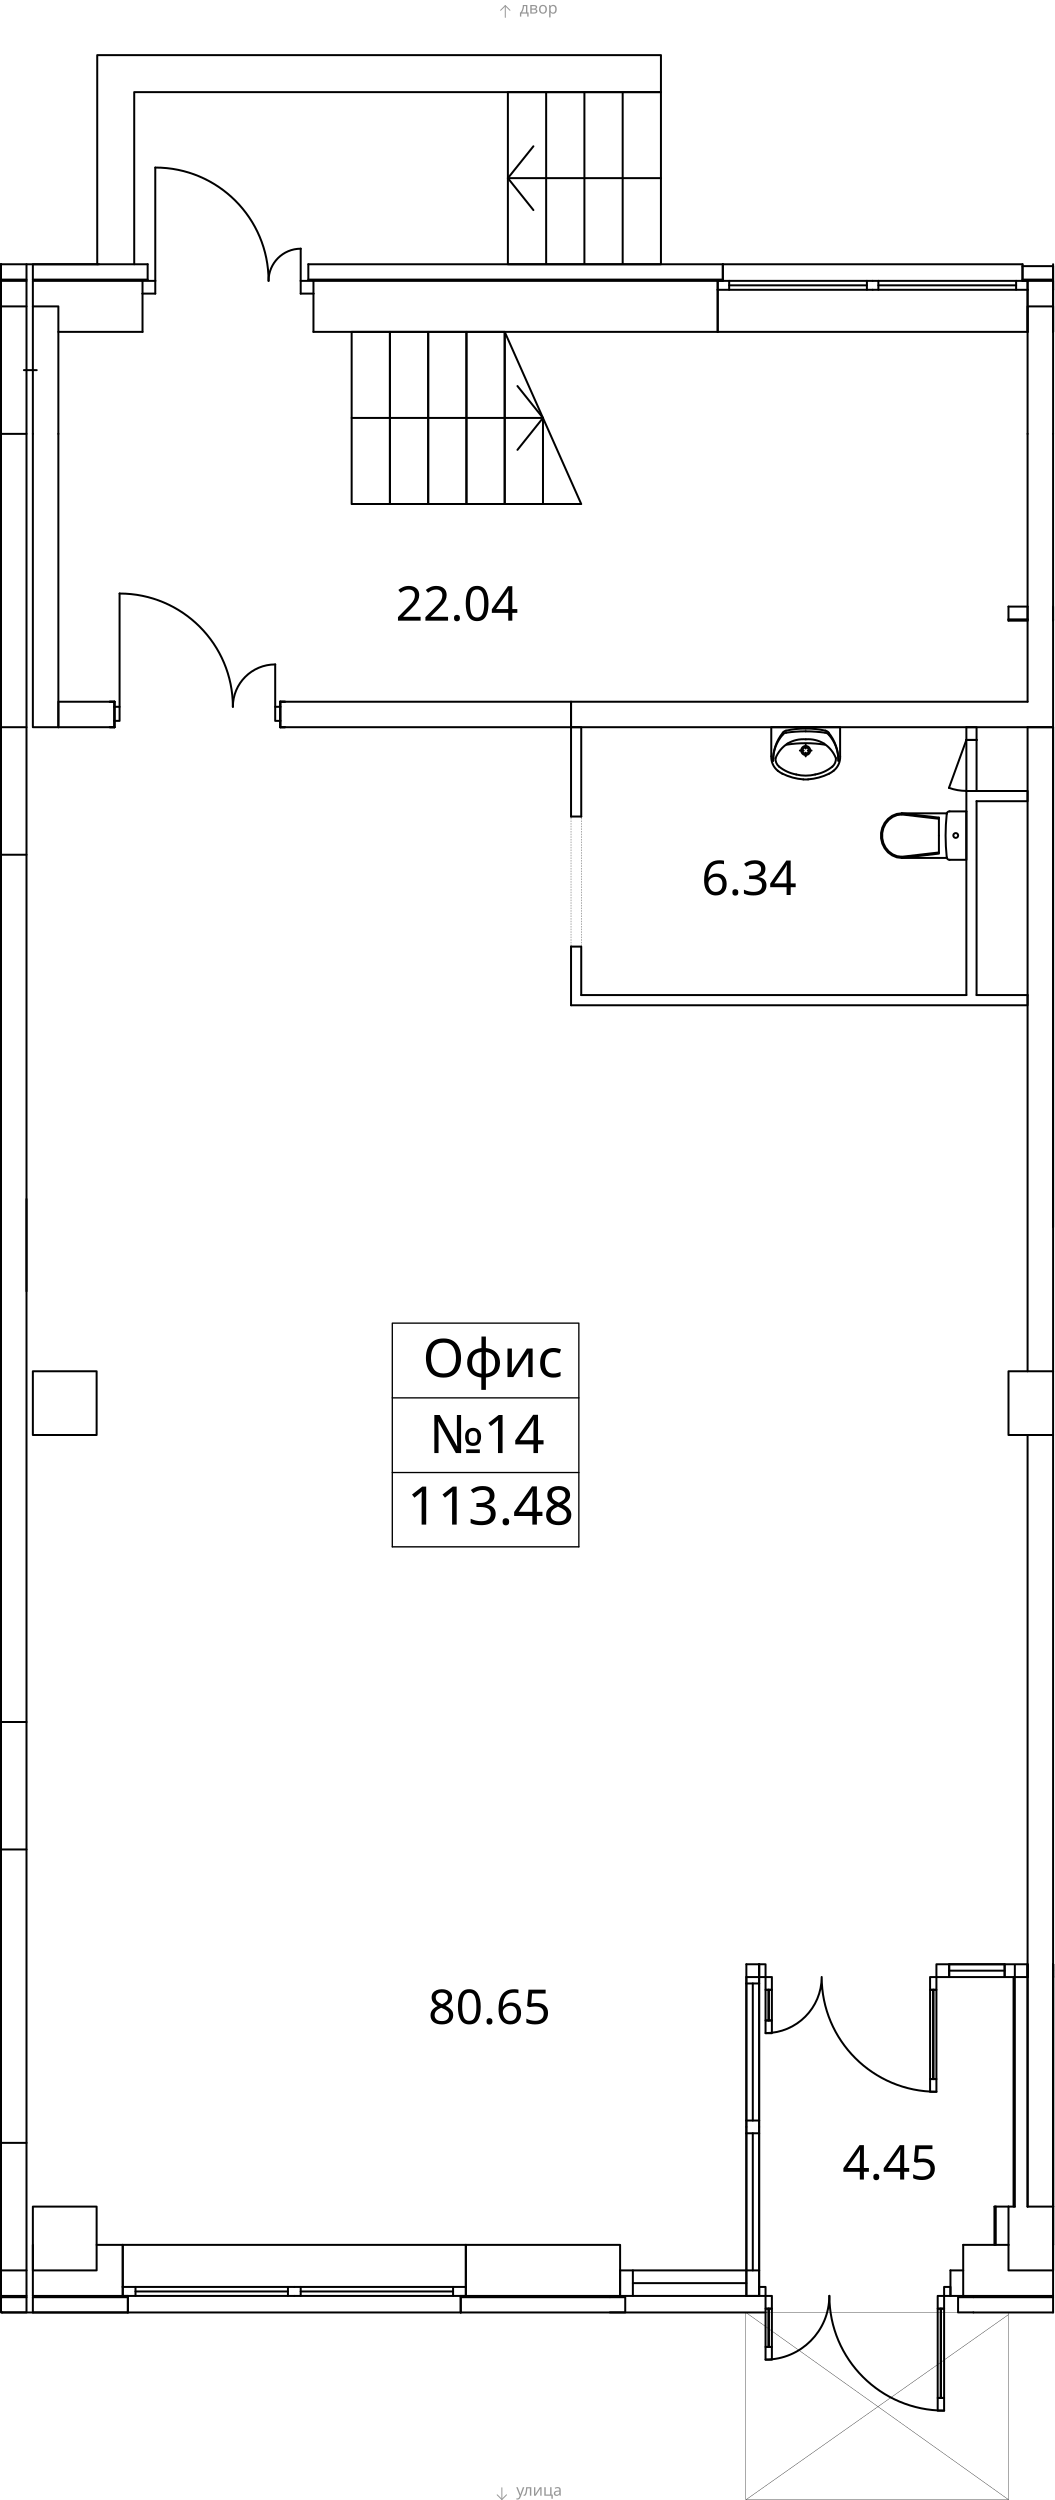
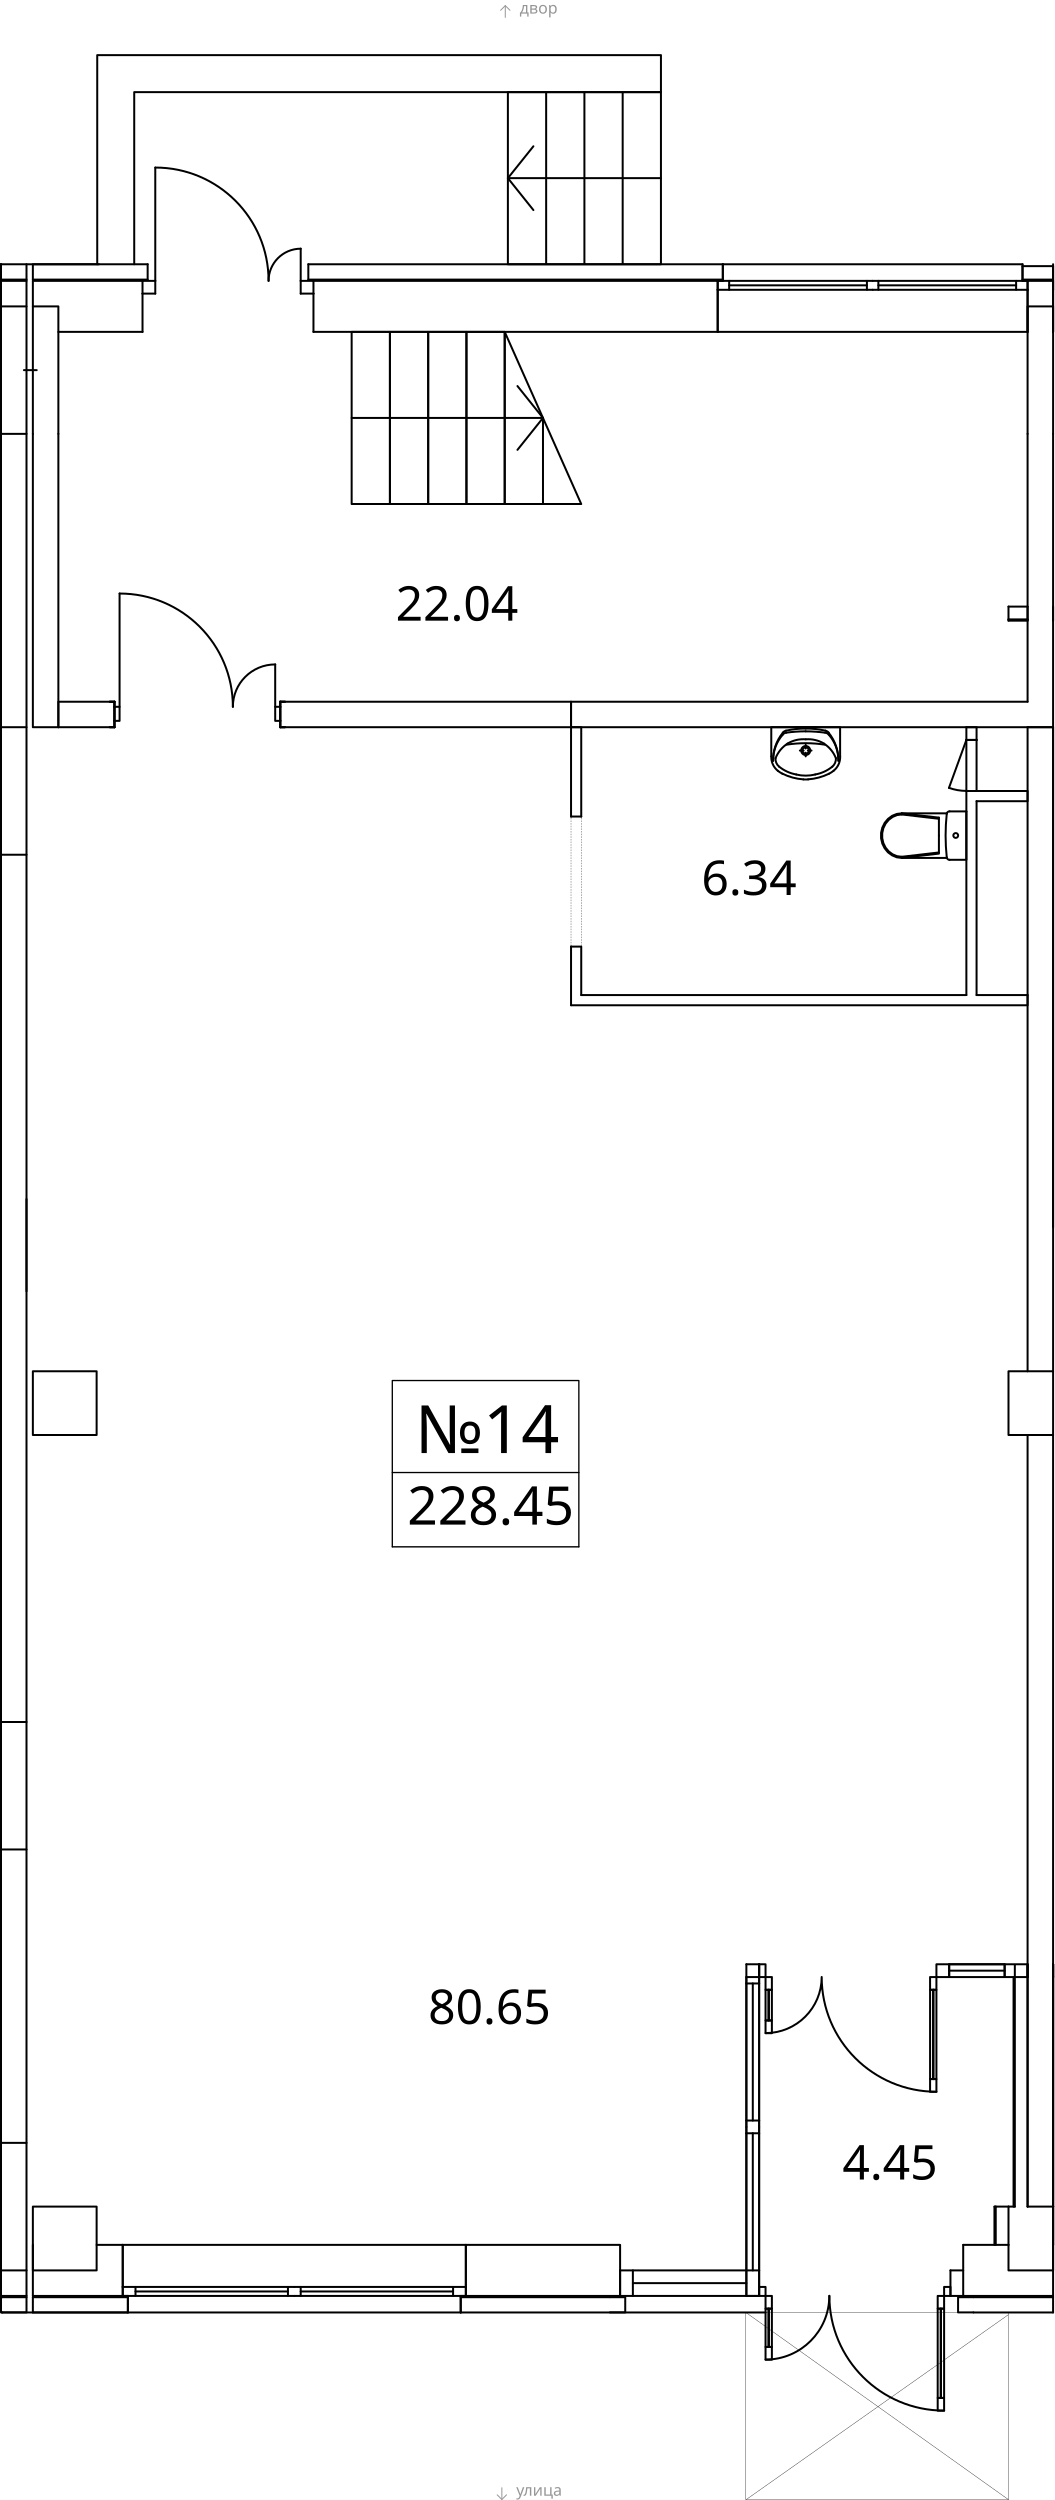
<svg xmlns="http://www.w3.org/2000/svg" id="_14_1" data-name="14_1" viewBox="0 0 791.08 1876.22">
  <defs>
-     <style>.cls-1{isolation:isolate;font-size:12px;fill:#969696;}.cls-1,.cls-7,.cls-9{font-family:PTSans-Regular, PT Sans;}.cls-2{letter-spacing:-0.01em;}.cls-3,.cls-4,.cls-5,.cls-6,.cls-8{fill:none;stroke-linecap:round;stroke-linejoin:round;}.cls-3{stroke:#969696;stroke-width:0.75px;}.cls-4,.cls-5,.cls-6,.cls-8{stroke:#000;}.cls-4,.cls-5{stroke-width:0.25px;}.cls-5{stroke-dasharray:0.99 0.99;}.cls-6{stroke-width:1.5px;}.cls-7{font-size:40px;}.cls-9{font-size:36px;}</style>
+     <style>.cls-1{isolation:isolate;font-size:12px;fill:#969696;}.cls-1,.cls-10,.cls-7,.cls-8{font-family:PTSans-Regular, PT Sans;}.cls-2{letter-spacing:-0.01em;}.cls-3,.cls-4,.cls-5,.cls-6,.cls-9{fill:none;stroke-linecap:round;stroke-linejoin:round;}.cls-3{stroke:#969696;stroke-width:0.75px;}.cls-4,.cls-5,.cls-6,.cls-9{stroke:#000;}.cls-4,.cls-5{stroke-width:0.25px;}.cls-5{stroke-dasharray:0.99 0.99;}.cls-6{stroke-width:1.5px;}.cls-7{font-size:50px;}.cls-8{font-size:40px;}.cls-10{font-size:36px;}</style>
  </defs>
  <text class="cls-1" transform="translate(387.4 1873.03)">
    <tspan class="cls-2">у</tspan>
    <tspan x="5.42" y="0">лица</tspan>
  </text>
  <line class="cls-3" x1="376.64" y1="1875.85" x2="376.64" y2="1867.05" />
  <polyline class="cls-3" points="373.14 1872.35 376.64 1875.85 380.14 1872.35" />
  <text class="cls-1" transform="translate(389.97 10.2)">двор</text>
  <line class="cls-3" x1="379.21" y1="4.22" x2="379.21" y2="13.02" />
  <polyline class="cls-3" points="382.71 7.72 379.21 4.22 375.71 7.72" />
  <line class="cls-4" x1="428.54" y1="610.39" x2="428.54" y2="610.89" />
  <line class="cls-5" x1="428.54" y1="611.88" x2="428.54" y2="718.56" />
  <line class="cls-4" x1="428.54" y1="719.06" x2="428.54" y2="719.56" />
  <line class="cls-4" x1="436.23" y1="610.39" x2="436.23" y2="610.89" />
  <line class="cls-5" x1="436.23" y1="611.88" x2="436.23" y2="718.56" />
  <line class="cls-4" x1="436.23" y1="719.06" x2="436.23" y2="719.56" />
  <line class="cls-6" x1="1.66" y1="1724.01" x2="19.89" y2="1724.01" />
  <line class="cls-6" x1="0.75" y1="1723.05" x2="19.89" y2="1723.05" />
  <polyline class="cls-6" points="1.66 1735.45 19.89 1735.45 19.89 1724.01" />
  <line class="cls-6" x1="19.89" y1="1723.05" x2="19.89" y2="1703.9" />
  <line class="cls-6" x1="0.75" y1="1725.38" x2="0.75" y2="1724.01" />
  <line class="cls-6" x1="0.75" y1="1723.05" x2="0.75" y2="1723.05" />
  <line class="cls-6" x1="0.75" y1="1703.9" x2="0.75" y2="1703.9" />
  <polyline class="cls-6" points="0.75 1716.31 0.75 1723.05 0.75 1723.05 0.75 1716.31 0.75 1716.31" />
  <polyline class="cls-6" points="0.75 1723.05 0.75 1732.62 0.75 1732.62 0.75 1723.05 0.75 1723.05" />
  <polyline class="cls-6" points="0.75 1703.9 0.75 1716.31 0.75 1723.05 0.75 1716.31" />
  <line class="cls-6" x1="345.76" y1="1724.01" x2="457.74" y2="1724.01" />
  <line class="cls-6" x1="24.66" y1="1724.01" x2="95.97" y2="1724.01" />
  <line class="cls-6" x1="349.61" y1="1723.05" x2="465.38" y2="1723.05" />
  <line class="cls-6" x1="24.66" y1="1723.05" x2="92.12" y2="1723.05" />
  <line class="cls-6" x1="92.12" y1="1716.31" x2="92.12" y2="1684.76" />
  <line class="cls-6" x1="95.97" y1="1735.46" x2="95.97" y2="1724.01" />
  <line class="cls-6" x1="92.12" y1="1723.05" x2="92.12" y2="1716.31" />
  <line class="cls-6" x1="349.61" y1="1716.31" x2="349.61" y2="1684.76" />
  <line class="cls-6" x1="345.76" y1="1735.46" x2="345.76" y2="1724.01" />
  <line class="cls-6" x1="349.61" y1="1723.05" x2="349.61" y2="1716.31" />
  <line class="cls-6" x1="24.66" y1="1735.46" x2="95.97" y2="1735.46" />
  <line class="cls-6" x1="345.76" y1="1735.46" x2="574.55" y2="1735.46" />
  <polyline class="cls-6" points="465.38 1723.05 465.38 1684.76 349.61 1684.76" />
  <line class="cls-6" x1="92.12" y1="1684.76" x2="72.52" y2="1684.76" />
  <line class="cls-6" x1="24.66" y1="1735.46" x2="24.66" y2="1724.01" />
  <line class="cls-6" x1="24.66" y1="1723.05" x2="24.66" y2="1684.76" />
  <line class="cls-6" x1="345.76" y1="1735.46" x2="1.21" y2="1735.46" />
  <line class="cls-6" x1="349.61" y1="1684.76" x2="92.12" y2="1684.76" />
  <polyline class="cls-6" points="349.61 1723.05 340.03 1723.05 340.03 1716.31 349.61 1716.31" />
  <polyline class="cls-6" points="220.86 1716.31 225.67 1716.31 225.67 1723.05 220.86 1723.05" />
  <line class="cls-6" x1="340.03" y1="1719.7" x2="225.67" y2="1719.7" />
  <line class="cls-6" x1="340.03" y1="1723.05" x2="225.67" y2="1723.05" />
  <line class="cls-6" x1="225.67" y1="1716.31" x2="340.03" y2="1716.31" />
  <polyline class="cls-6" points="220.86 1723.05 216.1 1723.05 216.1 1716.31 220.86 1716.31" />
  <polyline class="cls-6" points="92.12 1716.31 101.69 1716.31 101.69 1723.05 92.12 1723.05" />
  <line class="cls-6" x1="216.1" y1="1719.7" x2="101.69" y2="1719.7" />
  <line class="cls-6" x1="216.1" y1="1723.05" x2="101.69" y2="1723.05" />
  <line class="cls-6" x1="101.69" y1="1716.31" x2="216.1" y2="1716.31" />
  <polyline class="cls-6" points="349.61 1716.31 349.61 1723.05 349.61 1716.31" />
  <polyline class="cls-6" points="349.61 1723.05 345.76 1723.05 349.61 1723.05" />
  <polyline class="cls-6" points="345.76 1735.45 345.76 1724.01 345.76 1723.05" />
  <line class="cls-6" x1="349.61" y1="1716.31" x2="349.61" y2="1684.76" />
  <polyline class="cls-6" points="92.12 1716.31 92.12 1723.05 92.12 1716.31" />
  <polyline class="cls-6" points="92.12 1723.05 95.97 1723.05 92.12 1723.05" />
  <polyline class="cls-6" points="95.97 1735.45 95.97 1724.01 95.97 1723.05" />
  <line class="cls-6" x1="92.12" y1="1716.31" x2="92.12" y2="1684.76" />
  <line class="cls-6" x1="713.3" y1="1723.05" x2="722.87" y2="1723.05" />
  <line class="cls-6" x1="722.87" y1="1703.9" x2="713.3" y2="1703.9" />
  <polyline class="cls-6" points="569.72 1723.05 560.14 1723.05 560.14 1703.9 569.72 1703.9" />
  <polyline class="cls-6" points="465.38 1703.9 474.96 1703.9 474.96 1723.05 465.38 1723.05" />
  <line class="cls-6" x1="560.14" y1="1713.47" x2="474.96" y2="1713.47" />
  <line class="cls-6" x1="560.14" y1="1723.05" x2="474.96" y2="1723.05" />
  <line class="cls-6" x1="474.96" y1="1703.9" x2="560.14" y2="1703.9" />
  <polyline class="cls-6" points="465.38 1703.9 465.38 1723.05 465.38 1703.9" />
  <path class="cls-6" d="M622.44,1751.37a86.13,86.13,0,0,0,86.13,86.12" transform="translate(0 -28.35)" />
  <path class="cls-6" d="M574.55,1799.2a47.83,47.83,0,0,0,47.84-47.83" transform="translate(0 -28.35)" />
  <polyline class="cls-6" points="708.54 1799.63 708.54 1732.62 706.11 1732.62 706.11 1799.63 708.54 1799.63" />
  <polyline class="cls-6" points="706.11 1799.63 706.11 1732.62 703.73 1732.62 703.73 1799.63 706.11 1799.63" />
  <polyline class="cls-6" points="574.53 1732.62 576.91 1732.62 576.91 1761.34 574.53 1761.34 574.53 1732.62" />
  <polyline class="cls-6" points="576.91 1732.62 579.29 1732.62 579.29 1761.34 576.91 1761.34 576.91 1732.62" />
  <polyline class="cls-6" points="574.53 1716.31 574.53 1723.05 569.72 1723.05 569.72 1716.31 574.53 1716.31" />
  <polyline class="cls-6" points="713.3 1716.31 713.3 1723.05 708.54 1723.05 708.54 1716.31 713.3 1716.31" />
  <polyline class="cls-6" points="708.54 1809.2 708.54 1799.63 703.73 1799.63 703.73 1809.2 708.54 1809.2" />
  <polyline class="cls-6" points="703.73 1723.05 703.73 1732.62 708.54 1732.62 708.54 1723.05 703.73 1723.05" />
  <line class="cls-6" x1="706.11" y1="1799.63" x2="706.11" y2="1732.62" />
  <polyline class="cls-6" points="574.53 1770.91 574.53 1761.34 579.29 1761.34 579.29 1770.91 574.53 1770.91" />
  <polyline class="cls-6" points="579.29 1723.05 579.29 1732.62 574.53 1732.62 574.53 1723.05 579.29 1723.05" />
  <line class="cls-6" x1="576.91" y1="1761.34" x2="576.91" y2="1732.62" />
  <polyline class="cls-6" points="569.72 1703.9 569.72 1716.31 569.72 1723.05 569.72 1716.31" />
  <polyline class="cls-6" points="713.3 1703.9 713.3 1716.31 713.3 1723.05 713.3 1716.31" />
  <line class="cls-6" x1="730.52" y1="1724.01" x2="790.33" y2="1724.01" />
  <line class="cls-6" x1="722.87" y1="1723.05" x2="790.33" y2="1723.05" />
  <line class="cls-6" x1="730.52" y1="1735.46" x2="790.33" y2="1735.46" />
  <line class="cls-6" x1="790.33" y1="1684.76" x2="790.33" y2="1684.76" />
  <line class="cls-6" x1="756.86" y1="1684.76" x2="722.87" y2="1684.76" />
  <line class="cls-6" x1="722.87" y1="1723.05" x2="722.87" y2="1684.76" />
  <polyline class="cls-6" points="263.91 249.07 263.91 378.27 292.63 378.27 292.63 249.07 263.91 249.07" />
  <polyline class="cls-6" points="292.63 249.07 292.63 378.27 321.35 378.27 321.35 249.07 292.63 249.07" />
  <polyline class="cls-6" points="321.35 249.07 321.35 378.27 350.06 378.27 350.06 249.07 321.35 249.07" />
  <polyline class="cls-6" points="350.06 249.07 350.06 378.27 378.78 378.27 378.78 249.07 350.06 249.07" />
  <polyline class="cls-6" points="436.21 378.27 378.78 249.07 378.78 378.27 407.5 378.27 407.5 313.65 407.5 378.27 436.21 378.27" />
  <polyline class="cls-6" points="263.91 313.65 292.63 313.65 407.5 313.65 388.35 289.74" />
  <line class="cls-6" x1="388.35" y1="337.6" x2="407.5" y2="313.65" />
  <polyline class="cls-6" points="409.88 198.32 381.16 198.32 381.16 69.12 409.88 69.12 409.88 198.32 409.88 69.12 438.59 69.12 438.59 198.32 438.59 69.12 467.31 69.12 467.31 198.32 496.03 198.32 496.03 69.12 467.31 69.12 467.31 198.32 438.59 198.32 409.88 198.32" />
  <polyline class="cls-6" points="496.03 133.7 467.31 133.7 409.88 133.7 381.16 133.7 400.3 157.65" />
  <line class="cls-6" x1="400.3" y1="109.79" x2="381.16" y2="133.7" />
  <line class="cls-6" x1="428.56" y1="545.76" x2="790.33" y2="545.76" />
  <polyline class="cls-6" points="771.19 526.62 428.56 526.62 428.56 545.76" />
  <line class="cls-6" x1="19.89" y1="209.82" x2="0.75" y2="209.82" />
  <line class="cls-6" x1="19.89" y1="210.78" x2="0.75" y2="210.78" />
  <polyline class="cls-6" points="0.75 209.82 0.75 210.78 0.75 223.19" />
  <line class="cls-6" x1="0.75" y1="223.19" x2="0.75" y2="223.19" />
  <line class="cls-6" x1="0.75" y1="198.32" x2="0.75" y2="209.82" />
  <line class="cls-6" x1="0.75" y1="210.78" x2="0.75" y2="223.19" />
  <polyline class="cls-6" points="0.75 209.82 0.75 209.82 0.75 223.19 0.75 209.82" />
  <line class="cls-6" x1="0.75" y1="198.32" x2="0.75" y2="198.32" />
  <polyline class="cls-6" points="0.75 223.19 0.75 229.93 0.75 249.07 0.75 249.07" />
  <line class="cls-6" x1="19.89" y1="198.32" x2="19.89" y2="209.82" />
  <line class="cls-6" x1="19.89" y1="210.78" x2="19.89" y2="229.93" />
  <line class="cls-6" x1="74.3" y1="198.32" x2="0.75" y2="198.32" />
  <polyline class="cls-6" points="0.75 229.93 0.75 229.93 0.75 229.93 0.75 223.19 0.75 223.19 0.75 223.19" />
  <line class="cls-6" x1="0.75" y1="223.19" x2="0.75" y2="229.93" />
  <polyline class="cls-6" points="0.75 249.07 0.75 229.93 0.75 223.19 0.75 229.93" />
  <line class="cls-6" x1="0.75" y1="198.32" x2="0.75" y2="209.82" />
  <polyline class="cls-6" points="0.75 223.19 0.75 223.19 0.75 223.19" />
  <polyline class="cls-6" points="0.75 223.19 0.75 223.19 0.75 223.19" />
  <polyline class="cls-6" points="0.75 209.82 0.75 210.78 0.75 223.19" />
  <line class="cls-6" x1="436.21" y1="612.82" x2="428.56" y2="612.82" />
  <polyline class="cls-6" points="436.21 746.78 436.21 710.41 428.56 710.41" />
  <polyline class="cls-6" points="436.21 612.82 436.21 545.76 428.56 545.76 428.56 612.82" />
  <line class="cls-6" x1="428.56" y1="710.41" x2="428.56" y2="754.43" />
  <polyline class="cls-6" points="85.89 530.47 85.89 526.62 82.39 526.62" />
  <polyline class="cls-6" points="85.89 545.76 85.89 541 85.89 545.76 82.39 545.76" />
  <line class="cls-6" x1="85.89" y1="541" x2="85.89" y2="530.46" />
  <polyline class="cls-6" points="210.33 530.47 210.33 526.62 213.87 526.62" />
  <polyline class="cls-6" points="210.33 545.76 210.33 541 210.33 545.76 213.87 545.76" />
  <line class="cls-6" x1="210.33" y1="541" x2="210.33" y2="530.46" />
  <line class="cls-6" x1="43.8" y1="545.76" x2="85.89" y2="545.76" />
  <polyline class="cls-6" points="210.33 545.76 428.56 545.76 428.56 526.62 210.33 526.62" />
  <polyline class="cls-6" points="85.89 526.62 43.8 526.62 43.8 545.76" />
  <line class="cls-6" x1="210.33" y1="545.76" x2="210.17" y2="545.76" />
  <line class="cls-6" x1="86.09" y1="545.76" x2="85.89" y2="545.76" />
  <line class="cls-6" x1="210.33" y1="526.62" x2="210.17" y2="526.62" />
  <line class="cls-6" x1="86.09" y1="526.62" x2="85.89" y2="526.62" />
  <path class="cls-6" d="M174.77,558.79a85,85,0,0,0-85-85" transform="translate(0 -28.35)" />
  <path class="cls-6" d="M206.55,527a31.78,31.78,0,0,0-31.78,31.79" transform="translate(0 -28.35)" />
  <polyline class="cls-6" points="210.33 541 206.53 541 206.53 530.47 210.33 530.47 210.33 541" />
  <polyline class="cls-6" points="85.89 530.47 89.74 530.47 89.74 541 85.89 541 85.89 530.47" />
  <line class="cls-6" x1="89.74" y1="530.46" x2="89.74" y2="445.43" />
  <line class="cls-6" x1="206.53" y1="530.46" x2="206.53" y2="498.66" />
  <polyline class="cls-6" points="210.33 530.47 210.33 541 210.33 530.47" />
  <polyline class="cls-6" points="210.33 541 210.33 545.76 210.33 541" />
  <line class="cls-6" x1="210.33" y1="530.46" x2="210.33" y2="526.62" />
  <polyline class="cls-6" points="210.33 545.76 213.87 545.76 210.33 545.76 210.33 541" />
  <polyline class="cls-6" points="210.33 530.47 210.33 526.62 213.87 526.62 210.33 526.62" />
  <polyline class="cls-6" points="85.89 530.47 85.89 541 85.89 530.47" />
  <polyline class="cls-6" points="85.89 541 85.89 545.76 85.89 541" />
  <line class="cls-6" x1="85.89" y1="530.46" x2="85.89" y2="526.62" />
  <polyline class="cls-6" points="85.89 545.76 82.39 545.76 85.89 545.76 85.89 541" />
  <polyline class="cls-6" points="85.89 530.47 85.89 526.62 82.39 526.62 85.89 526.62" />
  <polyline class="cls-6" points="732.9 601.27 771.19 601.27 771.19 593.62 732.9 593.62" />
  <polyline class="cls-6" points="725.25 555.33 729.1 555.33 732.9 555.33" />
  <polyline class="cls-6" points="725.25 593.62 729.1 593.62 732.9 593.62" />
  <line class="cls-6" x1="725.25" y1="545.76" x2="725.25" y2="555.33" />
  <line class="cls-6" x1="725.25" y1="593.62" x2="725.25" y2="746.78" />
  <line class="cls-6" x1="732.9" y1="746.78" x2="732.9" y2="601.27" />
  <polyline class="cls-6" points="732.9 555.33 732.9 545.76 725.25 545.76" />
  <line class="cls-6" x1="725.25" y1="593.62" x2="725.25" y2="555.33" />
  <line class="cls-6" x1="732.9" y1="593.62" x2="732.9" y2="555.33" />
  <path class="cls-6" d="M712.19,619.61a38.24,38.24,0,0,0,13.09,2.31" transform="translate(0 -28.35)" />
  <line class="cls-6" x1="725.25" y1="555.33" x2="712.19" y2="591.29" />
  <polyline class="cls-6" points="732.9 593.62 729.1 593.62 725.25 593.62 729.1 593.62" />
  <polyline class="cls-6" points="732.9 555.33 729.1 555.33 725.25 555.33 729.1 555.33" />
  <line class="cls-6" x1="771.19" y1="746.78" x2="732.9" y2="746.78" />
  <line class="cls-6" x1="725.25" y1="746.78" x2="436.21" y2="746.78" />
  <polyline class="cls-6" points="428.56 754.42 436.21 754.42 771.19 754.42 771.19 746.78" />
  <line class="cls-6" x1="0.75" y1="1703.9" x2="0.75" y2="1483.74" />
  <line class="cls-6" x1="761.62" y1="1483.74" x2="761.62" y2="1656.04" />
  <line class="cls-6" x1="760.66" y1="1483.74" x2="760.66" y2="1656.04" />
  <line class="cls-6" x1="771.19" y1="1656.04" x2="771.19" y2="1483.74" />
  <line class="cls-6" x1="790.33" y1="1656.04" x2="790.33" y2="1483.74" />
  <line class="cls-6" x1="790.33" y1="1483.74" x2="790.33" y2="1656.04" />
  <line class="cls-6" x1="790.33" y1="1656.04" x2="790.33" y2="1483.74" />
  <polyline class="cls-6" points="24.66 325.6 24.66 545.76 43.8 545.76 43.8 325.6" />
  <line class="cls-6" x1="756.86" y1="464.83" x2="771.19" y2="464.83" />
  <line class="cls-6" x1="771.19" y1="455.25" x2="756.86" y2="455.25" />
  <line class="cls-6" x1="756.86" y1="465.79" x2="756.86" y2="464.83" />
  <line class="cls-6" x1="756.86" y1="464.83" x2="756.86" y2="455.25" />
  <line class="cls-6" x1="756.86" y1="465.79" x2="771.19" y2="465.79" />
  <line class="cls-6" x1="771.19" y1="465.79" x2="771.19" y2="464.83" />
  <line class="cls-6" x1="771.19" y1="464.83" x2="771.19" y2="455.25" />
  <line class="cls-6" x1="747.29" y1="1656.04" x2="747.29" y2="1684.76" />
  <line class="cls-6" x1="746.32" y1="1656.04" x2="746.32" y2="1684.76" />
  <line class="cls-6" x1="756.86" y1="1684.76" x2="756.86" y2="1656.04" />
  <line class="cls-6" x1="746.32" y1="1656.04" x2="747.29" y2="1656.04" />
  <line class="cls-6" x1="747.29" y1="1656.04" x2="756.86" y2="1656.04" />
  <line class="cls-6" x1="790.33" y1="465.79" x2="790.33" y2="464.83" />
  <line class="cls-6" x1="790.33" y1="464.83" x2="790.33" y2="455.25" />
  <line class="cls-6" x1="790.33" y1="1684.76" x2="790.33" y2="1656.04" />
  <line class="cls-6" x1="790.33" y1="1656.04" x2="790.33" y2="1684.76" />
  <line class="cls-6" x1="790.33" y1="1684.76" x2="790.33" y2="1656.04" />
  <line class="cls-6" x1="790.33" y1="1656.04" x2="790.33" y2="1656.04" />
  <line class="cls-6" x1="790.33" y1="1656.04" x2="790.33" y2="1656.04" />
  <line class="cls-6" x1="771.19" y1="545.76" x2="771.19" y2="1029.13" />
  <line class="cls-6" x1="771.19" y1="1076.94" x2="771.19" y2="1656.04" />
  <line class="cls-6" x1="790.33" y1="1735.46" x2="790.33" y2="1076.94" />
  <polyline class="cls-6" points="790.34 1029.13 790.34 545.76 771.19 545.76" />
  <line class="cls-6" x1="19.89" y1="1608.18" x2="19.89" y2="1388.02" />
  <line class="cls-6" x1="19.89" y1="1292.35" x2="19.89" y2="899.88" />
  <line class="cls-6" x1="19.89" y1="969.06" x2="19.89" y2="641.48" />
  <line class="cls-6" x1="19.89" y1="545.76" x2="19.89" y2="325.6" />
  <line class="cls-6" x1="0.75" y1="325.6" x2="0.75" y2="545.76" />
  <line class="cls-6" x1="0.75" y1="641.48" x2="0.75" y2="969.06" />
  <line class="cls-6" x1="0.75" y1="899.88" x2="0.75" y2="1292.35" />
  <line class="cls-6" x1="0.75" y1="1388.02" x2="0.75" y2="1608.18" />
  <line class="cls-6" x1="569.72" y1="1483.74" x2="569.72" y2="1474.17" />
  <line class="cls-6" x1="771.19" y1="1483.74" x2="771.19" y2="1474.17" />
  <line class="cls-6" x1="569.72" y1="1474.17" x2="560.14" y2="1474.17" />
  <path class="cls-6" d="M574.55,1554.17a42.11,42.11,0,0,0,42.12-42.11,86.13,86.13,0,0,0,86.12,86.13" transform="translate(0 -28.35)" />
  <polyline class="cls-6" points="712.34 1483.74 753.97 1483.74 753.97 1474.17 712.34 1474.17 712.34 1483.74" />
  <polyline class="cls-6" points="574.53 1493.31 576.91 1493.31 576.91 1516.31 574.53 1516.31 574.53 1493.31" />
  <polyline class="cls-6" points="576.91 1493.31 579.29 1493.31 579.29 1516.31 576.91 1516.31 576.91 1493.31" />
  <polyline class="cls-6" points="702.77 1560.32 702.77 1493.31 700.39 1493.31 700.39 1560.32 702.77 1560.32" />
  <polyline class="cls-6" points="700.39 1560.32 700.39 1493.31 698.01 1493.31 698.01 1560.32 700.39 1560.32" />
  <line class="cls-6" x1="761.62" y1="1483.74" x2="771.19" y2="1483.74" />
  <polyline class="cls-6" points="761.62 1474.17 761.62 1483.74 753.97 1483.74 753.97 1474.17 761.62 1474.17 771.19 1474.17 771.19 1483.74" />
  <polyline class="cls-6" points="702.77 1474.17 702.77 1483.74 712.34 1483.74 712.34 1474.17 702.77 1474.17" />
  <polyline class="cls-6" points="569.72 1474.17 569.72 1483.74 574.53 1483.74 574.53 1474.17 569.72 1474.17" />
  <line class="cls-6" x1="753.97" y1="1478.98" x2="712.34" y2="1478.98" />
  <line class="cls-6" x1="712.34" y1="1474.17" x2="753.97" y2="1474.17" />
  <polyline class="cls-6" points="574.53 1525.88 574.53 1516.31 579.29 1516.31 579.29 1525.88 574.53 1525.88" />
  <polyline class="cls-6" points="579.29 1483.74 579.29 1493.31 574.53 1493.31 574.53 1483.74 579.29 1483.74" />
  <line class="cls-6" x1="576.91" y1="1516.31" x2="576.91" y2="1493.31" />
  <polyline class="cls-6" points="702.77 1569.89 702.77 1560.32 698.01 1560.32 698.01 1569.89 702.77 1569.89" />
  <polyline class="cls-6" points="698.01 1483.74 698.01 1493.31 702.77 1493.31 702.77 1483.74 698.01 1483.74" />
  <line class="cls-6" x1="700.39" y1="1560.32" x2="700.39" y2="1493.31" />
  <polyline class="cls-6" points="771.19 1474.17 771.19 1483.74 771.19 1474.17" />
  <polyline class="cls-6" points="569.72 1474.17 569.72 1483.74 569.72 1474.17" />
  <line class="cls-6" x1="569.72" y1="1723.05" x2="560.14" y2="1723.05" />
  <polyline class="cls-6" points="569.72 1483.74 560.14 1483.74 560.14 1474.17" />
  <line class="cls-6" x1="569.72" y1="1483.74" x2="569.72" y2="1723.05" />
  <line class="cls-6" x1="560.14" y1="1483.74" x2="560.14" y2="1723.05" />
  <line class="cls-6" x1="569.72" y1="1483.74" x2="569.72" y2="1488.55" />
  <line class="cls-6" x1="569.72" y1="1488.55" x2="560.14" y2="1488.55" />
  <line class="cls-6" x1="560.14" y1="1488.55" x2="560.14" y2="1483.74" />
  <line class="cls-6" x1="560.14" y1="1596.23" x2="560.14" y2="1591.42" />
  <line class="cls-6" x1="560.14" y1="1591.42" x2="569.72" y2="1591.42" />
  <line class="cls-6" x1="569.72" y1="1591.42" x2="569.72" y2="1596.23" />
  <line class="cls-6" x1="564.96" y1="1488.55" x2="564.96" y2="1591.42" />
  <line class="cls-6" x1="569.72" y1="1488.55" x2="569.72" y2="1591.42" />
  <line class="cls-6" x1="560.14" y1="1591.42" x2="560.14" y2="1488.55" />
  <line class="cls-6" x1="569.72" y1="1596.23" x2="569.72" y2="1600.99" />
  <line class="cls-6" x1="569.72" y1="1600.99" x2="560.14" y2="1600.99" />
  <line class="cls-6" x1="560.14" y1="1600.99" x2="560.14" y2="1596.23" />
  <line class="cls-6" x1="564.96" y1="1600.99" x2="564.96" y2="1703.9" />
  <line class="cls-6" x1="569.72" y1="1600.99" x2="569.72" y2="1703.9" />
  <line class="cls-6" x1="560.14" y1="1703.9" x2="560.14" y2="1600.99" />
  <line class="cls-6" x1="790.33" y1="1483.74" x2="790.33" y2="1474.17" />
  <line class="cls-6" x1="790.33" y1="1483.74" x2="790.33" y2="1483.74" />
  <polyline class="cls-6" points="790.34 1483.74 790.34 1474.17 790.34 1474.17" />
  <line class="cls-6" x1="790.33" y1="1483.74" x2="790.33" y2="1483.74" />
  <polyline class="cls-6" points="790.34 1474.17 790.34 1483.74 790.34 1483.74 790.34 1474.17 790.34 1474.17 790.34 1474.17 790.34 1483.74" />
  <line class="cls-6" x1="790.33" y1="1478.98" x2="790.33" y2="1478.98" />
  <line class="cls-6" x1="790.33" y1="1474.17" x2="790.33" y2="1474.17" />
  <polyline class="cls-6" points="790.34 1474.17 790.34 1483.74 790.34 1474.17" />
  <polyline class="cls-6" points="0.75 1560.32 0.75 1493.31 0.75 1493.31 0.75 1560.32 0.75 1560.32" />
  <polyline class="cls-6" points="0.75 1560.32 0.75 1493.31 0.75 1493.31 0.75 1560.32 0.75 1560.32" />
  <line class="cls-6" x1="0.75" y1="1483.74" x2="0.75" y2="1483.74" />
  <line class="cls-6" x1="0.75" y1="1474.17" x2="0.75" y2="1474.17" />
  <polyline class="cls-6" points="0.75 1474.17 0.75 1483.74 0.75 1483.74 0.75 1474.17 0.75 1474.17" />
  <polyline class="cls-6" points="0.75 1569.89 0.75 1560.32 0.75 1560.32 0.75 1569.89 0.75 1569.89" />
  <polyline class="cls-6" points="0.75 1483.74 0.75 1493.31 0.75 1493.31 0.75 1483.74 0.75 1483.74" />
  <line class="cls-6" x1="0.75" y1="1560.32" x2="0.75" y2="1493.31" />
  <line class="cls-6" x1="790.33" y1="209.82" x2="767.39" y2="209.82" />
  <line class="cls-6" x1="542.47" y1="209.82" x2="231.4" y2="209.82" />
  <line class="cls-6" x1="110.81" y1="209.82" x2="24.66" y2="209.82" />
  <line class="cls-6" x1="790.33" y1="210.78" x2="771.19" y2="210.78" />
  <line class="cls-6" x1="538.62" y1="210.78" x2="235.25" y2="210.78" />
  <line class="cls-6" x1="106.96" y1="210.78" x2="24.66" y2="210.78" />
  <line class="cls-6" x1="771.19" y1="217.47" x2="771.19" y2="249.07" />
  <line class="cls-6" x1="767.39" y1="199.74" x2="767.39" y2="209.82" />
  <line class="cls-6" x1="771.19" y1="210.78" x2="771.19" y2="217.47" />
  <line class="cls-6" x1="538.62" y1="217.47" x2="538.62" y2="249.07" />
  <line class="cls-6" x1="542.47" y1="198.32" x2="542.47" y2="209.82" />
  <line class="cls-6" x1="538.62" y1="210.78" x2="538.62" y2="217.47" />
  <line class="cls-6" x1="767.39" y1="199.74" x2="790.33" y2="199.74" />
  <line class="cls-6" x1="790.33" y1="217.47" x2="790.33" y2="249.07" />
  <line class="cls-6" x1="790.33" y1="199.74" x2="790.33" y2="209.82" />
  <line class="cls-6" x1="790.33" y1="210.78" x2="790.33" y2="217.47" />
  <line class="cls-6" x1="106.96" y1="220.35" x2="106.96" y2="249.07" />
  <line class="cls-6" x1="110.81" y1="198.32" x2="110.81" y2="209.82" />
  <line class="cls-6" x1="106.96" y1="210.78" x2="106.96" y2="220.35" />
  <line class="cls-6" x1="235.25" y1="220.35" x2="235.25" y2="249.07" />
  <line class="cls-6" x1="231.4" y1="198.32" x2="231.4" y2="209.82" />
  <line class="cls-6" x1="235.25" y1="210.78" x2="235.25" y2="220.35" />
  <line class="cls-6" x1="43.8" y1="249.07" x2="106.96" y2="249.07" />
  <line class="cls-6" x1="235.25" y1="249.07" x2="538.62" y2="249.07" />
  <line class="cls-6" x1="542.47" y1="198.32" x2="231.4" y2="198.32" />
  <polyline class="cls-6" points="110.81 198.32 24.66 198.32 24.66 209.82" />
  <line class="cls-6" x1="24.66" y1="210.78" x2="24.66" y2="229.93" />
  <line class="cls-6" x1="542.47" y1="198.32" x2="767.39" y2="198.32" />
  <line class="cls-6" x1="538.62" y1="249.07" x2="771.19" y2="249.07" />
  <polyline class="cls-6" points="538.62 210.78 547.23 210.78 547.23 217.47 538.62 217.47" />
  <polyline class="cls-6" points="654.9 217.47 650.6 217.47 650.6 210.78 654.9 210.78" />
  <line class="cls-6" x1="547.23" y1="214.12" x2="650.6" y2="214.12" />
  <line class="cls-6" x1="547.23" y1="210.78" x2="650.6" y2="210.78" />
  <line class="cls-6" x1="650.6" y1="217.47" x2="547.23" y2="217.47" />
  <polyline class="cls-6" points="654.9 210.78 659.21 210.78 659.21 217.47 654.9 217.47" />
  <polyline class="cls-6" points="771.19 217.47 762.58 217.47 762.58 210.78 771.19 210.78" />
  <line class="cls-6" x1="659.21" y1="214.12" x2="762.58" y2="214.12" />
  <line class="cls-6" x1="659.21" y1="210.78" x2="762.58" y2="210.78" />
  <line class="cls-6" x1="762.58" y1="217.47" x2="659.21" y2="217.47" />
  <polyline class="cls-6" points="538.62 217.47 538.62 210.78 538.62 217.47" />
  <polyline class="cls-6" points="538.62 210.78 542.47 210.78 538.62 210.78" />
  <polyline class="cls-6" points="542.47 198.32 542.47 209.82 542.47 210.78" />
  <line class="cls-6" x1="538.62" y1="217.47" x2="538.62" y2="249.07" />
  <polyline class="cls-6" points="771.19 217.47 771.19 210.78 771.19 217.47" />
  <polyline class="cls-6" points="771.19 210.78 767.39 210.78 771.19 210.78" />
  <polyline class="cls-6" points="767.39 198.32 767.39 209.82 767.39 210.78" />
  <line class="cls-6" x1="771.19" y1="217.47" x2="771.19" y2="249.07" />
  <polyline class="cls-6" points="790.34 217.47 790.34 217.47 790.34 210.78 790.34 210.78" />
  <polyline class="cls-6" points="790.34 217.47 790.34 210.78 790.34 217.47" />
  <polyline class="cls-6" points="790.34 210.78 790.34 210.78 790.34 210.78" />
  <polyline class="cls-6" points="790.34 198.32 790.34 209.82 790.34 210.78" />
  <line class="cls-6" x1="790.33" y1="217.47" x2="790.33" y2="249.07" />
  <path class="cls-6" d="M201.56,239.1a85,85,0,0,0-85-85" transform="translate(0 -28.35)" />
  <path class="cls-6" d="M225.7,215a24.13,24.13,0,0,0-24.14,24.13" transform="translate(0 -28.35)" />
  <line class="cls-6" x1="235.25" y1="220.35" x2="225.67" y2="220.35" />
  <line class="cls-6" x1="225.67" y1="220.35" x2="225.67" y2="210.78" />
  <line class="cls-6" x1="225.67" y1="210.78" x2="235.25" y2="210.78" />
  <line class="cls-6" x1="106.96" y1="210.78" x2="116.53" y2="210.78" />
  <line class="cls-6" x1="116.53" y1="210.78" x2="116.53" y2="220.35" />
  <line class="cls-6" x1="116.53" y1="220.35" x2="106.96" y2="220.35" />
  <line class="cls-6" x1="116.53" y1="210.78" x2="116.53" y2="125.8" />
  <line class="cls-6" x1="225.67" y1="210.78" x2="225.67" y2="186.62" />
  <polyline class="cls-6" points="756.86 1076.94 790.34 1076.94 790.34 1029.13 756.86 1029.13 756.86 1076.94" />
  <polyline class="cls-6" points="24.66 1076.94 72.52 1076.94 72.52 1029.13 24.66 1029.13 24.66 1076.94" />
  <polyline class="cls-6" points="756.86 1684.76 756.86 1703.9 790.34 1703.9 790.34 1684.76" />
  <line class="cls-6" x1="790.33" y1="1656.04" x2="790.33" y2="1656.04" />
  <line class="cls-6" x1="790.33" y1="1656.04" x2="771.19" y2="1656.04" />
  <line class="cls-6" x1="761.62" y1="1656.04" x2="756.86" y2="1656.04" />
  <polyline class="cls-6" points="24.66 1703.9 72.52 1703.9 72.52 1656.04 24.66 1656.04 24.66 1703.9" />
  <polyline class="cls-6" points="730.52 1724.01 722.87 1724.01 719.02 1724.01 719.02 1735.45 722.87 1735.45 730.52 1735.45" />
  <polyline class="cls-6" points="457.74 1735.45 465.38 1735.45 469.23 1735.45 469.23 1724.01 465.38 1724.01 457.74 1724.01" />
  <polyline class="cls-6" points="1.66 1724.01 0.75 1724.01 0.75 1724.01 0.75 1735.45 0.75 1735.45 1.66 1735.45" />
  <polyline class="cls-6" points="0.75 1703.9 0.75 1703.9 0.75 1723.05 0.75 1723.05 0.75 1703.9" />
  <line class="cls-6" x1="710.57" y1="643.86" x2="676.78" y2="643.86" />
  <polyline class="cls-6" points="712.59 645.28 725.25 645.28 725.25 608.92" />
  <line class="cls-6" x1="704.64" y1="627.1" x2="704.64" y2="613.63" />
  <polyline class="cls-6" points="676.78 643.86 704.64 640.62 704.64 627.1" />
  <line class="cls-6" x1="676.78" y1="610.39" x2="704.64" y2="613.63" />
  <line class="cls-6" x1="676.78" y1="643" x2="704.64" y2="639.76" />
  <line class="cls-6" x1="676.78" y1="611.25" x2="704.64" y2="614.49" />
  <line class="cls-6" x1="710.57" y1="610.39" x2="676.78" y2="610.39" />
  <line class="cls-6" x1="725.25" y1="608.92" x2="712.59" y2="608.92" />
  <polyline class="cls-6" points="676.78 643.86 673.04 643.41 669.54 641.94 666.4 639.66 663.92 636.62 662.15 633.08 661.24 629.13 661.24 625.07 662.15 621.17 663.92 617.58 666.4 614.59 669.54 612.26 673.04 610.84 676.78 610.39" />
  <polyline class="cls-6" points="676.78 643 673.24 642.55 669.95 641.18 667.01 639 664.63 636.16 662.96 632.77 662.1 629.02 662.1 625.23 662.96 621.48 664.63 618.08 667.01 615.25 669.95 613.07 673.24 611.7 676.78 611.25" />
  <path class="cls-6" d="M710.52,639.13a154.45,154.45,0,0,0,0,32.6" transform="translate(0 -28.35)" />
  <path class="cls-6" d="M710.48,671.76a2.14,2.14,0,0,0,2.14,1.87" transform="translate(0 -28.35)" />
  <path class="cls-6" d="M712.62,637.26a2.13,2.13,0,0,0-2.14,1.89" transform="translate(0 -28.35)" />
  <path class="cls-6" d="M719.07,655.42a1.8,1.8,0,1,0-1.79,1.75,1.77,1.77,0,0,0,1.79-1.75" transform="translate(0 -28.35)" />
  <polyline class="cls-6" points="630.49 567.64 630.49 545.76 578.83 545.76 578.83 567.64" />
  <line class="cls-6" x1="596.51" y1="545.76" x2="612.82" y2="545.76" />
  <line class="cls-6" x1="600.31" y1="563.28" x2="603.09" y2="563.28" />
  <line class="cls-6" x1="604.66" y1="558.98" x2="604.66" y2="561.71" />
  <line class="cls-6" x1="606.28" y1="563.28" x2="609.02" y2="563.28" />
  <line class="cls-6" x1="604.66" y1="564.9" x2="604.66" y2="567.64" />
  <path class="cls-6" d="M627.31,597.33a22.93,22.93,0,0,0-8.92-10.88" transform="translate(0 -28.35)" />
  <path class="cls-6" d="M618.44,586.42a23,23,0,0,0-13.72-3.22" transform="translate(0 -28.35)" />
  <path class="cls-6" d="M591,586.45a23,23,0,0,0-8.93,10.88" transform="translate(0 -28.35)" />
  <path class="cls-6" d="M604.71,583.2A23,23,0,0,0,591,586.42" transform="translate(0 -28.35)" />
  <path class="cls-6" d="M606.49,613.24A42.44,42.44,0,0,0,622.18,609" transform="translate(0 -28.35)" />
  <path class="cls-6" d="M578.85,596a13.16,13.16,0,0,0,4.9,10.82" transform="translate(0 -28.35)" />
  <path class="cls-6" d="M602.88,613.29a24.3,24.3,0,0,0,3.62,0" transform="translate(0 -28.35)" />
  <path class="cls-6" d="M619.16,587.23a94.18,94.18,0,0,0-28.93,0" transform="translate(0 -28.35)" />
  <path class="cls-6" d="M587.53,578.24a32.44,32.44,0,0,0-7.32,21.11" transform="translate(0 -28.35)" />
  <path class="cls-6" d="M604.67,575.12a64.57,64.57,0,0,0-14.79,1.6" transform="translate(0 -28.35)" />
  <path class="cls-6" d="M589.9,576.7a4.28,4.28,0,0,0-2.39,1.48" transform="translate(0 -28.35)" />
  <path class="cls-6" d="M604.67,577.2a111,111,0,0,0-14.57,1" transform="translate(0 -28.35)" />
  <path class="cls-6" d="M587.5,579.64a29.22,29.22,0,0,0-7.3,19.69" transform="translate(0 -28.35)" />
  <path class="cls-6" d="M590.11,578.2a4.37,4.37,0,0,0-2.65,1.42" transform="translate(0 -28.35)" />
  <path class="cls-6" d="M629.23,599.29a29.26,29.26,0,0,0-7.32-19.68" transform="translate(0 -28.35)" />
  <path class="cls-6" d="M629.17,599.31a32.53,32.53,0,0,0-7.35-21.11" transform="translate(0 -28.35)" />
  <path class="cls-6" d="M619.22,578.22a110.74,110.74,0,0,0-14.56-1" transform="translate(0 -28.35)" />
  <path class="cls-6" d="M619.46,576.7a65.05,65.05,0,0,0-14.79-1.58" transform="translate(0 -28.35)" />
  <path class="cls-6" d="M621.91,579.62a4.29,4.29,0,0,0-2.65-1.42" transform="translate(0 -28.35)" />
  <path class="cls-6" d="M621.86,578.17a4.39,4.39,0,0,0-2.39-1.48" transform="translate(0 -28.35)" />
  <path class="cls-6" d="M625.63,606.77a13.16,13.16,0,0,0,4.9-10.82" transform="translate(0 -28.35)" />
  <path class="cls-6" d="M622.2,609a19.92,19.92,0,0,0,3.43-2.22" transform="translate(0 -28.35)" />
  <path class="cls-6" d="M583.74,606.81a20.4,20.4,0,0,0,3.44,2.22" transform="translate(0 -28.35)" />
  <path class="cls-6" d="M587.2,609a42.44,42.44,0,0,0,15.69,4.27" transform="translate(0 -28.35)" />
  <path class="cls-6" d="M597.58,609.62a30.25,30.25,0,0,0,14.22,0" transform="translate(0 -28.35)" />
  <path class="cls-6" d="M624.68,603.68a7.75,7.75,0,0,0,2.66-6.38" transform="translate(0 -28.35)" />
  <path class="cls-6" d="M611.78,609.59a28,28,0,0,0,12.89-5.91" transform="translate(0 -28.35)" />
  <path class="cls-6" d="M582,597.3a7.75,7.75,0,0,0,2.66,6.38" transform="translate(0 -28.35)" />
  <path class="cls-6" d="M584.71,603.68a28,28,0,0,0,12.88,5.91" transform="translate(0 -28.35)" />
  <path class="cls-6" d="M608.06,591.6a3.37,3.37,0,1,0-3.37,3.37,3.36,3.36,0,0,0,3.37-3.37" transform="translate(0 -28.35)" />
  <path class="cls-6" d="M607.09,591.6a2.41,2.41,0,1,0-2.4,2.41,2.4,2.4,0,0,0,2.4-2.41" transform="translate(0 -28.35)" />
  <polyline class="cls-6" points="100.73 198.32 100.73 69.12 496.03 69.12 496.03 41.37 72.97 41.37 72.97 198.32" />
  <line class="cls-6" x1="790.33" y1="921.03" x2="790.33" y2="325.6" />
  <line class="cls-6" x1="771.19" y1="325.6" x2="771.19" y2="526.62" />
  <polyline class="cls-6" points="0.75 1703.9 19.89 1703.9 19.89 1608.18 0.75 1608.18" />
  <polyline class="cls-6" points="19.89 1388.02 0.75 1388.02 0.75 1292.35 19.89 1292.35 19.89 1388.02" />
  <polyline class="cls-6" points="19.89 641.48 0.75 641.48 0.75 545.76 19.89 545.76 19.89 641.48" />
  <polyline class="cls-6" points="19.89 325.6 0.75 325.6 0.75 229.93 19.89 229.93 19.89 325.6" />
  <line class="cls-6" x1="17.97" y1="277.79" x2="27.54" y2="277.79" />
  <polyline class="cls-6" points="43.8 325.6 43.8 249.07 43.8 229.93 24.66 229.93 24.66 249.07 24.66 325.6" />
  <polyline class="cls-6" points="790.34 325.6 790.34 249.07 790.34 229.93 771.19 229.93 771.19 249.07 771.19 325.6" />
  <rect class="cls-4" x="559.72" y="1735.46" width="197.13" height="140.51" />
  <line class="cls-4" x1="559.72" y1="1735.46" x2="756.86" y2="1875.97" />
  <line class="cls-4" x1="756.68" y1="1737.2" x2="559.9" y2="1875.97" />
-   <text class="cls-7" transform="translate(322.17 1090.5)">№14</text>
-   <text class="cls-7" transform="translate(305.65 1144.22)">113.48</text>
-   <text class="cls-7" transform="translate(317.21 1033.48)">Офис</text>
-   <polyline class="cls-8" points="294.42 1160.88 294.42 993 434.42 993 434.42 1160.88" />
-   <line class="cls-8" x1="294.42" y1="1049.07" x2="434.42" y2="1049.07" />
-   <line class="cls-8" x1="294.42" y1="1160.88" x2="434.42" y2="1160.88" />
-   <line class="cls-8" x1="294.42" y1="1105.14" x2="434.42" y2="1105.14" />
-   <text class="cls-9" transform="translate(321.33 1518.95)">80.65</text>
-   <text class="cls-9" transform="translate(632.22 1635.73)">4.45</text>
-   <text class="cls-9" transform="translate(526.44 671.67)">6.34</text>
-   <text class="cls-9" transform="translate(296.94 465.79)">22.04</text>
+   <text class="cls-7" transform="translate(311.6 1090.5)">№14</text>
+   <text class="cls-8" transform="translate(305.65 1144.22)">228.45</text>
+   <polyline class="cls-9" points="294.42 1160.88 294.42 1036.09 434.42 1036.09 434.42 1160.88" />
+   <line class="cls-9" x1="294.42" y1="1160.88" x2="434.42" y2="1160.88" />
+   <line class="cls-9" x1="294.42" y1="1105.14" x2="434.42" y2="1105.14" />
+   <text class="cls-10" transform="translate(321.33 1518.95)">80.65</text>
+   <text class="cls-10" transform="translate(632.22 1635.73)">4.45</text>
+   <text class="cls-10" transform="translate(526.44 671.67)">6.34</text>
+   <text class="cls-10" transform="translate(296.94 465.79)">22.04</text>
</svg>
